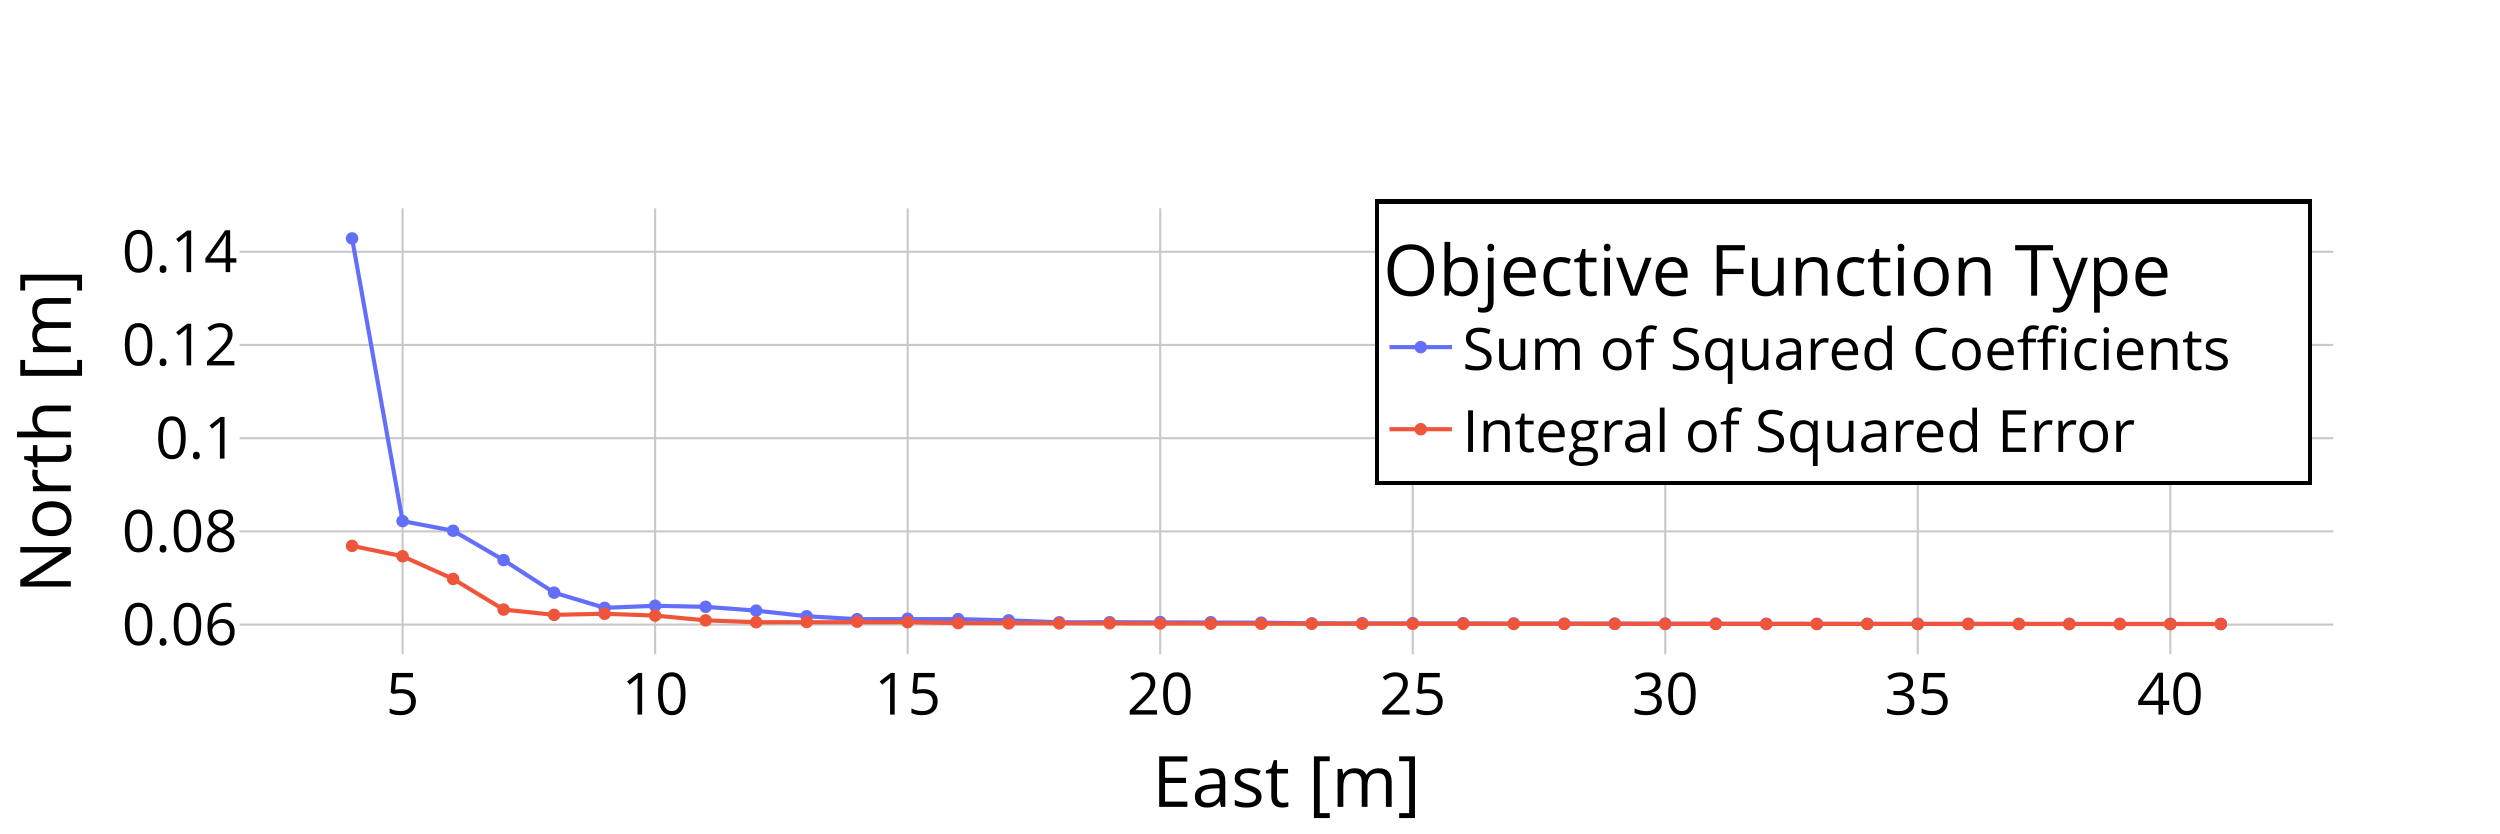
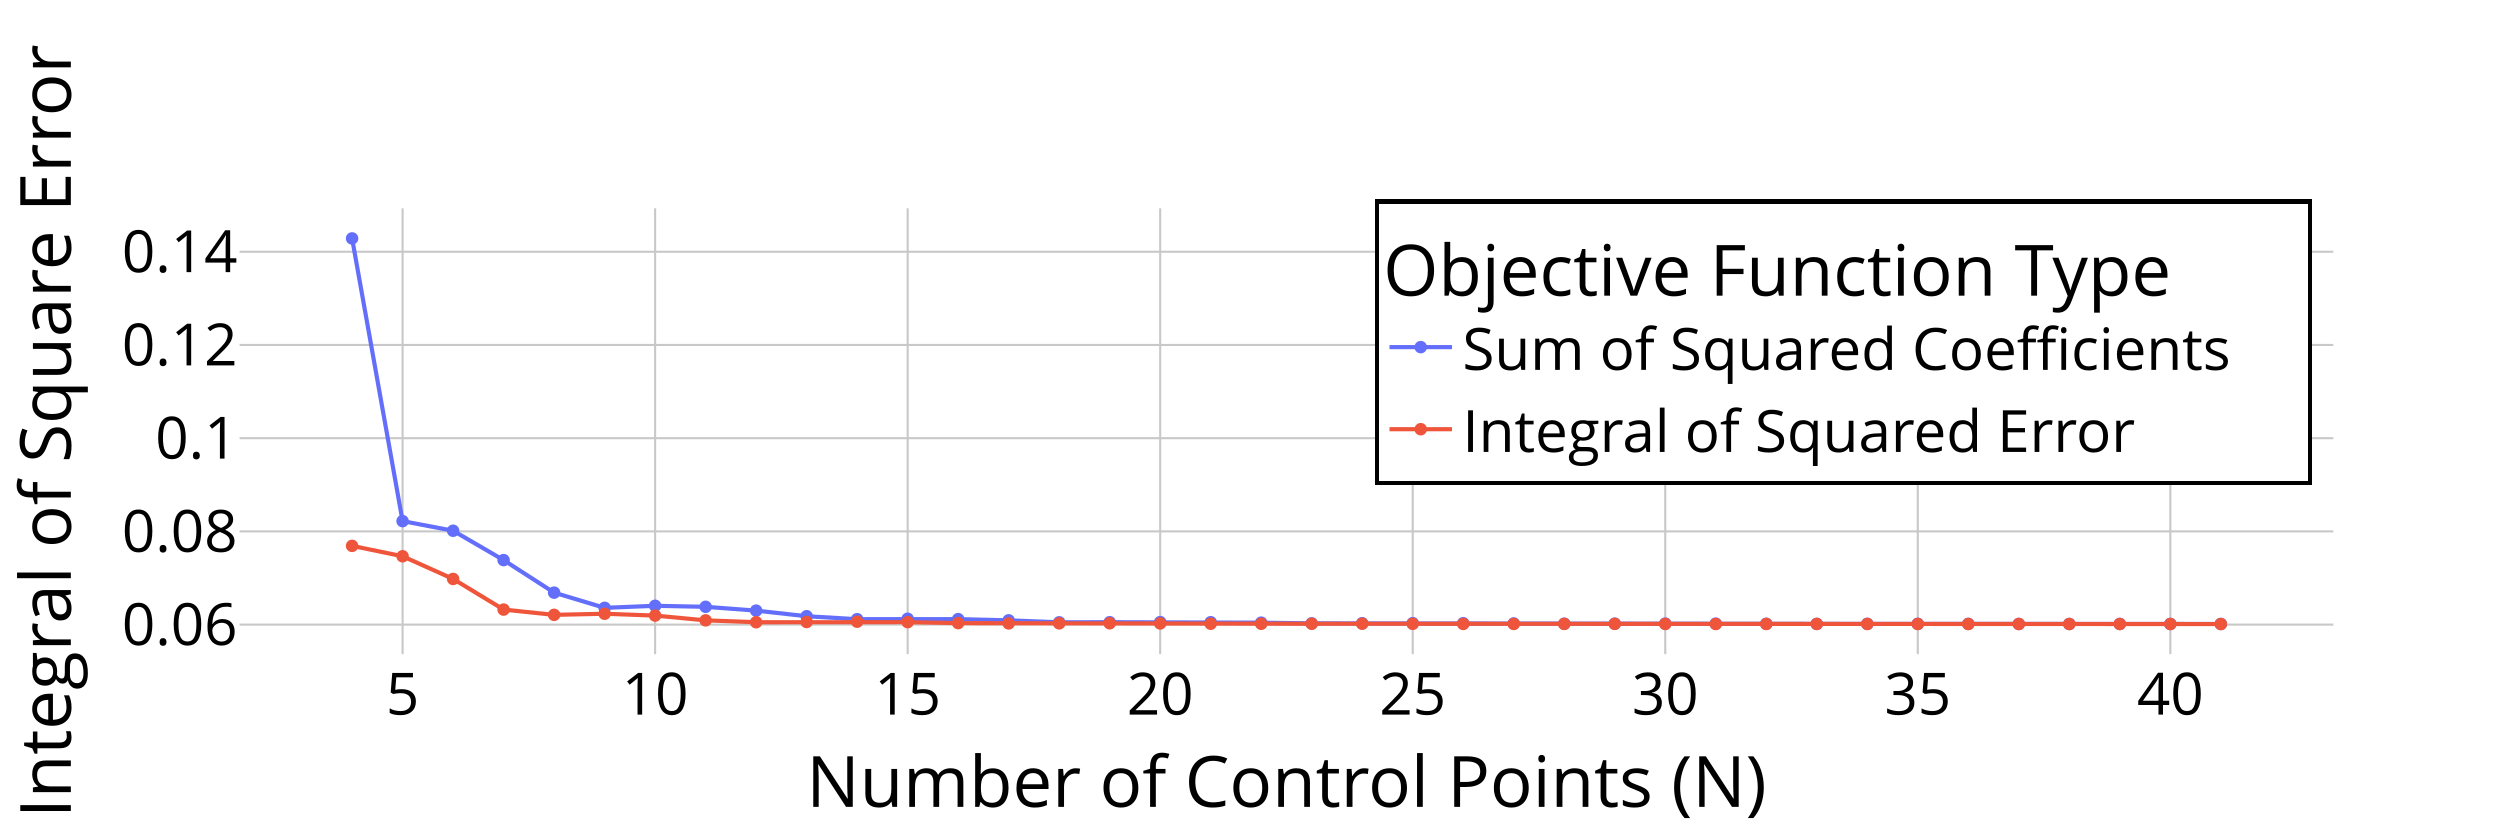
<svg xmlns="http://www.w3.org/2000/svg" class="main-svg" width="1200" height="400" style="" viewBox="0 0 1200 400">
  <rect x="0" y="0" width="1200" height="400" style="fill: rgb(255, 255, 255); fill-opacity: 1;" />
-   <defs id="defs-dc6d08">
+   <defs id="defs-ad1db6">
    <g class="clips">
-       <clipPath id="clipdc6d08xyplot" class="plotclip">
+       <clipPath id="clipad1db6xyplot" class="plotclip">
        <rect width="1005" height="214" />
      </clipPath>
-       <clipPath class="axesclip" id="clipdc6d08x">
+       <clipPath class="axesclip" id="clipad1db6x">
        <rect x="115" y="0" width="1005" height="400" />
      </clipPath>
-       <clipPath class="axesclip" id="clipdc6d08y">
+       <clipPath class="axesclip" id="clipad1db6y">
        <rect x="0" y="100" width="1200" height="214" />
      </clipPath>
-       <clipPath class="axesclip" id="clipdc6d08xy">
+       <clipPath class="axesclip" id="clipad1db6xy">
        <rect x="115" y="100" width="1005" height="214" />
      </clipPath>
    </g>
    <g class="gradients" />
    <g class="patterns" />
  </defs>
  <g class="bglayer" />
  <g class="layer-below">
    <g class="imagelayer" />
    <g class="shapelayer" />
  </g>
  <g class="cartesianlayer">
    <g class="subplot xy">
      <g class="layer-subplot">
        <g class="shapelayer" />
        <g class="imagelayer" />
      </g>
      <g class="minor-gridlayer">
        <g class="x" />
        <g class="y" />
      </g>
      <g class="gridlayer">
        <g class="x">
          <path class="xgrid crisp" transform="translate(193.24,0)" d="M0,100v214" style="stroke: rgb(200, 200, 200); stroke-opacity: 1; stroke-width: 1px;" />
          <path class="xgrid crisp" transform="translate(314.46,0)" d="M0,100v214" style="stroke: rgb(200, 200, 200); stroke-opacity: 1; stroke-width: 1px;" />
          <path class="xgrid crisp" transform="translate(435.68,0)" d="M0,100v214" style="stroke: rgb(200, 200, 200); stroke-opacity: 1; stroke-width: 1px;" />
          <path class="xgrid crisp" transform="translate(556.89,0)" d="M0,100v214" style="stroke: rgb(200, 200, 200); stroke-opacity: 1; stroke-width: 1px;" />
          <path class="xgrid crisp" transform="translate(678.11,0)" d="M0,100v214" style="stroke: rgb(200, 200, 200); stroke-opacity: 1; stroke-width: 1px;" />
          <path class="xgrid crisp" transform="translate(799.32,0)" d="M0,100v214" style="stroke: rgb(200, 200, 200); stroke-opacity: 1; stroke-width: 1px;" />
          <path class="xgrid crisp" transform="translate(920.54,0)" d="M0,100v214" style="stroke: rgb(200, 200, 200); stroke-opacity: 1; stroke-width: 1px;" />
          <path class="xgrid crisp" transform="translate(1041.76,0)" d="M0,100v214" style="stroke: rgb(200, 200, 200); stroke-opacity: 1; stroke-width: 1px;" />
        </g>
        <g class="y">
          <path class="ygrid crisp" transform="translate(0,299.81)" d="M115,0h1005" style="stroke: rgb(200, 200, 200); stroke-opacity: 1; stroke-width: 1px;" />
          <path class="ygrid crisp" transform="translate(0,255.07)" d="M115,0h1005" style="stroke: rgb(200, 200, 200); stroke-opacity: 1; stroke-width: 1px;" />
          <path class="ygrid crisp" transform="translate(0,210.33)" d="M115,0h1005" style="stroke: rgb(200, 200, 200); stroke-opacity: 1; stroke-width: 1px;" />
          <path class="ygrid crisp" transform="translate(0,165.58)" d="M115,0h1005" style="stroke: rgb(200, 200, 200); stroke-opacity: 1; stroke-width: 1px;" />
          <path class="ygrid crisp" transform="translate(0,120.84)" d="M115,0h1005" style="stroke: rgb(200, 200, 200); stroke-opacity: 1; stroke-width: 1px;" />
        </g>
      </g>
      <g class="zerolinelayer" />
      <g class="layer-between">
        <g class="shapelayer" />
        <g class="imagelayer" />
      </g>
      <path class="xlines-below" />
      <path class="ylines-below" />
      <g class="overlines-below" />
      <g class="xaxislayer-below" />
      <g class="yaxislayer-below" />
      <g class="overaxes-below" />
      <g class="overplot">
-         <g class="xy" transform="translate(115,100)" clip-path="url(#clipdc6d08xyplot)">
+         <g class="xy" transform="translate(115,100)" clip-path="url(#clipad1db6xyplot)">
          <g class="scatterlayer mlayer">
-             <g class="trace scatter trace274e06" style="stroke-miterlimit: 2; opacity: 1;">
+             <g class="trace scatter trace538959" style="stroke-miterlimit: 2; opacity: 1;">
              <g class="fills" />
              <g class="errorbars" />
              <g class="lines">
                <path class="js-line" d="M54,14.45L78.24,150.13L102.49,154.76L126.73,168.85L150.97,184.47L175.22,191.76L199.46,190.78L223.7,191.27L247.95,193.1L272.19,195.79L296.43,197.21L344.92,197.18L369.16,197.76L393.41,198.71L417.65,198.66L490.38,198.88L514.62,199.21L732.81,199.41L757.05,199.46L951,199.49" style="vector-effect: none; fill: none; stroke: rgb(99, 110, 250); stroke-opacity: 1; stroke-width: 2px; opacity: 1;" />
              </g>
              <g class="points">
                <path class="point" transform="translate(54,14.45)" d="M3,0A3,3 0 1,1 0,-3A3,3 0 0,1 3,0Z" style="opacity: 1; stroke-width: 0px; fill: rgb(99, 110, 250); fill-opacity: 1;" />
                <path class="point" transform="translate(78.24,150.13)" d="M3,0A3,3 0 1,1 0,-3A3,3 0 0,1 3,0Z" style="opacity: 1; stroke-width: 0px; fill: rgb(99, 110, 250); fill-opacity: 1;" />
                <path class="point" transform="translate(102.49,154.76)" d="M3,0A3,3 0 1,1 0,-3A3,3 0 0,1 3,0Z" style="opacity: 1; stroke-width: 0px; fill: rgb(99, 110, 250); fill-opacity: 1;" />
                <path class="point" transform="translate(126.73,168.85)" d="M3,0A3,3 0 1,1 0,-3A3,3 0 0,1 3,0Z" style="opacity: 1; stroke-width: 0px; fill: rgb(99, 110, 250); fill-opacity: 1;" />
                <path class="point" transform="translate(150.97,184.47)" d="M3,0A3,3 0 1,1 0,-3A3,3 0 0,1 3,0Z" style="opacity: 1; stroke-width: 0px; fill: rgb(99, 110, 250); fill-opacity: 1;" />
                <path class="point" transform="translate(175.22,191.76)" d="M3,0A3,3 0 1,1 0,-3A3,3 0 0,1 3,0Z" style="opacity: 1; stroke-width: 0px; fill: rgb(99, 110, 250); fill-opacity: 1;" />
                <path class="point" transform="translate(199.46,190.78)" d="M3,0A3,3 0 1,1 0,-3A3,3 0 0,1 3,0Z" style="opacity: 1; stroke-width: 0px; fill: rgb(99, 110, 250); fill-opacity: 1;" />
                <path class="point" transform="translate(223.7,191.27)" d="M3,0A3,3 0 1,1 0,-3A3,3 0 0,1 3,0Z" style="opacity: 1; stroke-width: 0px; fill: rgb(99, 110, 250); fill-opacity: 1;" />
                <path class="point" transform="translate(247.95,193.1)" d="M3,0A3,3 0 1,1 0,-3A3,3 0 0,1 3,0Z" style="opacity: 1; stroke-width: 0px; fill: rgb(99, 110, 250); fill-opacity: 1;" />
                <path class="point" transform="translate(272.19,195.79)" d="M3,0A3,3 0 1,1 0,-3A3,3 0 0,1 3,0Z" style="opacity: 1; stroke-width: 0px; fill: rgb(99, 110, 250); fill-opacity: 1;" />
                <path class="point" transform="translate(296.43,197.21)" d="M3,0A3,3 0 1,1 0,-3A3,3 0 0,1 3,0Z" style="opacity: 1; stroke-width: 0px; fill: rgb(99, 110, 250); fill-opacity: 1;" />
                <path class="point" transform="translate(320.68,197.01)" d="M3,0A3,3 0 1,1 0,-3A3,3 0 0,1 3,0Z" style="opacity: 1; stroke-width: 0px; fill: rgb(99, 110, 250); fill-opacity: 1;" />
                <path class="point" transform="translate(344.92,197.18)" d="M3,0A3,3 0 1,1 0,-3A3,3 0 0,1 3,0Z" style="opacity: 1; stroke-width: 0px; fill: rgb(99, 110, 250); fill-opacity: 1;" />
                <path class="point" transform="translate(369.16,197.76)" d="M3,0A3,3 0 1,1 0,-3A3,3 0 0,1 3,0Z" style="opacity: 1; stroke-width: 0px; fill: rgb(99, 110, 250); fill-opacity: 1;" />
                <path class="point" transform="translate(393.41,198.71)" d="M3,0A3,3 0 1,1 0,-3A3,3 0 0,1 3,0Z" style="opacity: 1; stroke-width: 0px; fill: rgb(99, 110, 250); fill-opacity: 1;" />
                <path class="point" transform="translate(417.65,198.66)" d="M3,0A3,3 0 1,1 0,-3A3,3 0 0,1 3,0Z" style="opacity: 1; stroke-width: 0px; fill: rgb(99, 110, 250); fill-opacity: 1;" />
                <path class="point" transform="translate(441.89,198.61)" d="M3,0A3,3 0 1,1 0,-3A3,3 0 0,1 3,0Z" style="opacity: 1; stroke-width: 0px; fill: rgb(99, 110, 250); fill-opacity: 1;" />
                <path class="point" transform="translate(466.14,198.67)" d="M3,0A3,3 0 1,1 0,-3A3,3 0 0,1 3,0Z" style="opacity: 1; stroke-width: 0px; fill: rgb(99, 110, 250); fill-opacity: 1;" />
                <path class="point" transform="translate(490.38,198.88)" d="M3,0A3,3 0 1,1 0,-3A3,3 0 0,1 3,0Z" style="opacity: 1; stroke-width: 0px; fill: rgb(99, 110, 250); fill-opacity: 1;" />
                <path class="point" transform="translate(514.62,199.21)" d="M3,0A3,3 0 1,1 0,-3A3,3 0 0,1 3,0Z" style="opacity: 1; stroke-width: 0px; fill: rgb(99, 110, 250); fill-opacity: 1;" />
                <path class="point" transform="translate(538.86,199.15)" d="M3,0A3,3 0 1,1 0,-3A3,3 0 0,1 3,0Z" style="opacity: 1; stroke-width: 0px; fill: rgb(99, 110, 250); fill-opacity: 1;" />
                <path class="point" transform="translate(563.11,199.12)" d="M3,0A3,3 0 1,1 0,-3A3,3 0 0,1 3,0Z" style="opacity: 1; stroke-width: 0px; fill: rgb(99, 110, 250); fill-opacity: 1;" />
                <path class="point" transform="translate(587.35,199.15)" d="M3,0A3,3 0 1,1 0,-3A3,3 0 0,1 3,0Z" style="opacity: 1; stroke-width: 0px; fill: rgb(99, 110, 250); fill-opacity: 1;" />
                <path class="point" transform="translate(611.59,199.26)" d="M3,0A3,3 0 1,1 0,-3A3,3 0 0,1 3,0Z" style="opacity: 1; stroke-width: 0px; fill: rgb(99, 110, 250); fill-opacity: 1;" />
                <path class="point" transform="translate(635.84,199.38)" d="M3,0A3,3 0 1,1 0,-3A3,3 0 0,1 3,0Z" style="opacity: 1; stroke-width: 0px; fill: rgb(99, 110, 250); fill-opacity: 1;" />
                <path class="point" transform="translate(660.08,199.35)" d="M3,0A3,3 0 1,1 0,-3A3,3 0 0,1 3,0Z" style="opacity: 1; stroke-width: 0px; fill: rgb(99, 110, 250); fill-opacity: 1;" />
                <path class="point" transform="translate(684.32,199.33)" d="M3,0A3,3 0 1,1 0,-3A3,3 0 0,1 3,0Z" style="opacity: 1; stroke-width: 0px; fill: rgb(99, 110, 250); fill-opacity: 1;" />
                <path class="point" transform="translate(708.57,199.35)" d="M3,0A3,3 0 1,1 0,-3A3,3 0 0,1 3,0Z" style="opacity: 1; stroke-width: 0px; fill: rgb(99, 110, 250); fill-opacity: 1;" />
                <path class="point" transform="translate(732.81,199.41)" d="M3,0A3,3 0 1,1 0,-3A3,3 0 0,1 3,0Z" style="opacity: 1; stroke-width: 0px; fill: rgb(99, 110, 250); fill-opacity: 1;" />
                <path class="point" transform="translate(757.05,199.46)" d="M3,0A3,3 0 1,1 0,-3A3,3 0 0,1 3,0Z" style="opacity: 1; stroke-width: 0px; fill: rgb(99, 110, 250); fill-opacity: 1;" />
                <path class="point" transform="translate(781.3,199.44)" d="M3,0A3,3 0 1,1 0,-3A3,3 0 0,1 3,0Z" style="opacity: 1; stroke-width: 0px; fill: rgb(99, 110, 250); fill-opacity: 1;" />
                <path class="point" transform="translate(805.54,199.43)" d="M3,0A3,3 0 1,1 0,-3A3,3 0 0,1 3,0Z" style="opacity: 1; stroke-width: 0px; fill: rgb(99, 110, 250); fill-opacity: 1;" />
                <path class="point" transform="translate(829.78,199.44)" d="M3,0A3,3 0 1,1 0,-3A3,3 0 0,1 3,0Z" style="opacity: 1; stroke-width: 0px; fill: rgb(99, 110, 250); fill-opacity: 1;" />
                <path class="point" transform="translate(854.03,199.48)" d="M3,0A3,3 0 1,1 0,-3A3,3 0 0,1 3,0Z" style="opacity: 1; stroke-width: 0px; fill: rgb(99, 110, 250); fill-opacity: 1;" />
                <path class="point" transform="translate(878.27,199.5)" d="M3,0A3,3 0 1,1 0,-3A3,3 0 0,1 3,0Z" style="opacity: 1; stroke-width: 0px; fill: rgb(99, 110, 250); fill-opacity: 1;" />
                <path class="point" transform="translate(902.51,199.48)" d="M3,0A3,3 0 1,1 0,-3A3,3 0 0,1 3,0Z" style="opacity: 1; stroke-width: 0px; fill: rgb(99, 110, 250); fill-opacity: 1;" />
                <path class="point" transform="translate(926.76,199.48)" d="M3,0A3,3 0 1,1 0,-3A3,3 0 0,1 3,0Z" style="opacity: 1; stroke-width: 0px; fill: rgb(99, 110, 250); fill-opacity: 1;" />
                <path class="point" transform="translate(951,199.49)" d="M3,0A3,3 0 1,1 0,-3A3,3 0 0,1 3,0Z" style="opacity: 1; stroke-width: 0px; fill: rgb(99, 110, 250); fill-opacity: 1;" />
              </g>
              <g class="text" />
            </g>
-             <g class="trace scatter trace6c7a76" style="stroke-miterlimit: 2; opacity: 1;">
+             <g class="trace scatter trace5d62cd" style="stroke-miterlimit: 2; opacity: 1;">
              <g class="fills" />
              <g class="errorbars" />
              <g class="lines">
                <path class="js-line" d="M54,162.02L78.24,167.01L102.49,177.89L126.73,192.6L150.97,195.13L175.22,194.6L199.46,195.48L223.7,197.77L247.95,198.67L320.68,198.63L344.92,199.1L514.62,199.4L538.86,199.39L951,199.55" style="vector-effect: none; fill: none; stroke: rgb(239, 85, 59); stroke-opacity: 1; stroke-width: 2px; opacity: 1;" />
              </g>
              <g class="points">
                <path class="point" transform="translate(54,162.02)" d="M3,0A3,3 0 1,1 0,-3A3,3 0 0,1 3,0Z" style="opacity: 1; stroke-width: 0px; fill: rgb(239, 85, 59); fill-opacity: 1;" />
                <path class="point" transform="translate(78.24,167.01)" d="M3,0A3,3 0 1,1 0,-3A3,3 0 0,1 3,0Z" style="opacity: 1; stroke-width: 0px; fill: rgb(239, 85, 59); fill-opacity: 1;" />
                <path class="point" transform="translate(102.49,177.89)" d="M3,0A3,3 0 1,1 0,-3A3,3 0 0,1 3,0Z" style="opacity: 1; stroke-width: 0px; fill: rgb(239, 85, 59); fill-opacity: 1;" />
                <path class="point" transform="translate(126.73,192.6)" d="M3,0A3,3 0 1,1 0,-3A3,3 0 0,1 3,0Z" style="opacity: 1; stroke-width: 0px; fill: rgb(239, 85, 59); fill-opacity: 1;" />
                <path class="point" transform="translate(150.97,195.13)" d="M3,0A3,3 0 1,1 0,-3A3,3 0 0,1 3,0Z" style="opacity: 1; stroke-width: 0px; fill: rgb(239, 85, 59); fill-opacity: 1;" />
                <path class="point" transform="translate(175.22,194.6)" d="M3,0A3,3 0 1,1 0,-3A3,3 0 0,1 3,0Z" style="opacity: 1; stroke-width: 0px; fill: rgb(239, 85, 59); fill-opacity: 1;" />
                <path class="point" transform="translate(199.46,195.48)" d="M3,0A3,3 0 1,1 0,-3A3,3 0 0,1 3,0Z" style="opacity: 1; stroke-width: 0px; fill: rgb(239, 85, 59); fill-opacity: 1;" />
                <path class="point" transform="translate(223.7,197.77)" d="M3,0A3,3 0 1,1 0,-3A3,3 0 0,1 3,0Z" style="opacity: 1; stroke-width: 0px; fill: rgb(239, 85, 59); fill-opacity: 1;" />
                <path class="point" transform="translate(247.95,198.67)" d="M3,0A3,3 0 1,1 0,-3A3,3 0 0,1 3,0Z" style="opacity: 1; stroke-width: 0px; fill: rgb(239, 85, 59); fill-opacity: 1;" />
                <path class="point" transform="translate(272.19,198.56)" d="M3,0A3,3 0 1,1 0,-3A3,3 0 0,1 3,0Z" style="opacity: 1; stroke-width: 0px; fill: rgb(239, 85, 59); fill-opacity: 1;" />
                <path class="point" transform="translate(296.43,198.42)" d="M3,0A3,3 0 1,1 0,-3A3,3 0 0,1 3,0Z" style="opacity: 1; stroke-width: 0px; fill: rgb(239, 85, 59); fill-opacity: 1;" />
                <path class="point" transform="translate(320.68,198.63)" d="M3,0A3,3 0 1,1 0,-3A3,3 0 0,1 3,0Z" style="opacity: 1; stroke-width: 0px; fill: rgb(239, 85, 59); fill-opacity: 1;" />
                <path class="point" transform="translate(344.92,199.1)" d="M3,0A3,3 0 1,1 0,-3A3,3 0 0,1 3,0Z" style="opacity: 1; stroke-width: 0px; fill: rgb(239, 85, 59); fill-opacity: 1;" />
                <path class="point" transform="translate(369.16,199.24)" d="M3,0A3,3 0 1,1 0,-3A3,3 0 0,1 3,0Z" style="opacity: 1; stroke-width: 0px; fill: rgb(239, 85, 59); fill-opacity: 1;" />
                <path class="point" transform="translate(393.41,199.21)" d="M3,0A3,3 0 1,1 0,-3A3,3 0 0,1 3,0Z" style="opacity: 1; stroke-width: 0px; fill: rgb(239, 85, 59); fill-opacity: 1;" />
                <path class="point" transform="translate(417.65,199.18)" d="M3,0A3,3 0 1,1 0,-3A3,3 0 0,1 3,0Z" style="opacity: 1; stroke-width: 0px; fill: rgb(239, 85, 59); fill-opacity: 1;" />
                <path class="point" transform="translate(441.89,199.26)" d="M3,0A3,3 0 1,1 0,-3A3,3 0 0,1 3,0Z" style="opacity: 1; stroke-width: 0px; fill: rgb(239, 85, 59); fill-opacity: 1;" />
                <path class="point" transform="translate(466.14,199.4)" d="M3,0A3,3 0 1,1 0,-3A3,3 0 0,1 3,0Z" style="opacity: 1; stroke-width: 0px; fill: rgb(239, 85, 59); fill-opacity: 1;" />
                <path class="point" transform="translate(490.38,199.42)" d="M3,0A3,3 0 1,1 0,-3A3,3 0 0,1 3,0Z" style="opacity: 1; stroke-width: 0px; fill: rgb(239, 85, 59); fill-opacity: 1;" />
                <path class="point" transform="translate(514.62,199.4)" d="M3,0A3,3 0 1,1 0,-3A3,3 0 0,1 3,0Z" style="opacity: 1; stroke-width: 0px; fill: rgb(239, 85, 59); fill-opacity: 1;" />
                <path class="point" transform="translate(538.86,199.39)" d="M3,0A3,3 0 1,1 0,-3A3,3 0 0,1 3,0Z" style="opacity: 1; stroke-width: 0px; fill: rgb(239, 85, 59); fill-opacity: 1;" />
                <path class="point" transform="translate(563.11,199.44)" d="M3,0A3,3 0 1,1 0,-3A3,3 0 0,1 3,0Z" style="opacity: 1; stroke-width: 0px; fill: rgb(239, 85, 59); fill-opacity: 1;" />
                <path class="point" transform="translate(587.35,199.49)" d="M3,0A3,3 0 1,1 0,-3A3,3 0 0,1 3,0Z" style="opacity: 1; stroke-width: 0px; fill: rgb(239, 85, 59); fill-opacity: 1;" />
                <path class="point" transform="translate(611.59,199.49)" d="M3,0A3,3 0 1,1 0,-3A3,3 0 0,1 3,0Z" style="opacity: 1; stroke-width: 0px; fill: rgb(239, 85, 59); fill-opacity: 1;" />
                <path class="point" transform="translate(635.84,199.48)" d="M3,0A3,3 0 1,1 0,-3A3,3 0 0,1 3,0Z" style="opacity: 1; stroke-width: 0px; fill: rgb(239, 85, 59); fill-opacity: 1;" />
                <path class="point" transform="translate(660.08,199.47)" d="M3,0A3,3 0 1,1 0,-3A3,3 0 0,1 3,0Z" style="opacity: 1; stroke-width: 0px; fill: rgb(239, 85, 59); fill-opacity: 1;" />
                <path class="point" transform="translate(684.32,199.5)" d="M3,0A3,3 0 1,1 0,-3A3,3 0 0,1 3,0Z" style="opacity: 1; stroke-width: 0px; fill: rgb(239, 85, 59); fill-opacity: 1;" />
                <path class="point" transform="translate(708.57,199.52)" d="M3,0A3,3 0 1,1 0,-3A3,3 0 0,1 3,0Z" style="opacity: 1; stroke-width: 0px; fill: rgb(239, 85, 59); fill-opacity: 1;" />
                <path class="point" transform="translate(732.81,199.52)" d="M3,0A3,3 0 1,1 0,-3A3,3 0 0,1 3,0Z" style="opacity: 1; stroke-width: 0px; fill: rgb(239, 85, 59); fill-opacity: 1;" />
                <path class="point" transform="translate(757.05,199.51)" d="M3,0A3,3 0 1,1 0,-3A3,3 0 0,1 3,0Z" style="opacity: 1; stroke-width: 0px; fill: rgb(239, 85, 59); fill-opacity: 1;" />
                <path class="point" transform="translate(781.3,199.51)" d="M3,0A3,3 0 1,1 0,-3A3,3 0 0,1 3,0Z" style="opacity: 1; stroke-width: 0px; fill: rgb(239, 85, 59); fill-opacity: 1;" />
                <path class="point" transform="translate(805.54,199.53)" d="M3,0A3,3 0 1,1 0,-3A3,3 0 0,1 3,0Z" style="opacity: 1; stroke-width: 0px; fill: rgb(239, 85, 59); fill-opacity: 1;" />
                <path class="point" transform="translate(829.78,199.54)" d="M3,0A3,3 0 1,1 0,-3A3,3 0 0,1 3,0Z" style="opacity: 1; stroke-width: 0px; fill: rgb(239, 85, 59); fill-opacity: 1;" />
                <path class="point" transform="translate(854.03,199.54)" d="M3,0A3,3 0 1,1 0,-3A3,3 0 0,1 3,0Z" style="opacity: 1; stroke-width: 0px; fill: rgb(239, 85, 59); fill-opacity: 1;" />
                <path class="point" transform="translate(878.27,199.53)" d="M3,0A3,3 0 1,1 0,-3A3,3 0 0,1 3,0Z" style="opacity: 1; stroke-width: 0px; fill: rgb(239, 85, 59); fill-opacity: 1;" />
                <path class="point" transform="translate(902.51,199.53)" d="M3,0A3,3 0 1,1 0,-3A3,3 0 0,1 3,0Z" style="opacity: 1; stroke-width: 0px; fill: rgb(239, 85, 59); fill-opacity: 1;" />
                <path class="point" transform="translate(926.76,199.55)" d="M3,0A3,3 0 1,1 0,-3A3,3 0 0,1 3,0Z" style="opacity: 1; stroke-width: 0px; fill: rgb(239, 85, 59); fill-opacity: 1;" />
                <path class="point" transform="translate(951,199.55)" d="M3,0A3,3 0 1,1 0,-3A3,3 0 0,1 3,0Z" style="opacity: 1; stroke-width: 0px; fill: rgb(239, 85, 59); fill-opacity: 1;" />
              </g>
              <g class="text" />
            </g>
          </g>
        </g>
      </g>
      <path class="xlines-above crisp" d="M0,0" style="fill: none;" />
      <path class="ylines-above crisp" d="M0,0" style="fill: none;" />
      <g class="overlines-above" />
      <g class="xaxislayer-above">
        <g class="xtick">
          <text text-anchor="middle" x="0" y="343" transform="translate(193.24,0)" style="font-family: 'Open Sans', verdana, arial, sans-serif; font-size: 28px; fill: rgb(0, 0, 0); fill-opacity: 1; white-space: pre; opacity: 1;">5</text>
        </g>
        <g class="xtick">
          <text text-anchor="middle" x="0" y="343" style="font-family: 'Open Sans', verdana, arial, sans-serif; font-size: 28px; fill: rgb(0, 0, 0); fill-opacity: 1; white-space: pre; opacity: 1;" transform="translate(314.46,0)">10</text>
        </g>
        <g class="xtick">
          <text text-anchor="middle" x="0" y="343" style="font-family: 'Open Sans', verdana, arial, sans-serif; font-size: 28px; fill: rgb(0, 0, 0); fill-opacity: 1; white-space: pre; opacity: 1;" transform="translate(435.68,0)">15</text>
        </g>
        <g class="xtick">
          <text text-anchor="middle" x="0" y="343" style="font-family: 'Open Sans', verdana, arial, sans-serif; font-size: 28px; fill: rgb(0, 0, 0); fill-opacity: 1; white-space: pre; opacity: 1;" transform="translate(556.89,0)">20</text>
        </g>
        <g class="xtick">
          <text text-anchor="middle" x="0" y="343" style="font-family: 'Open Sans', verdana, arial, sans-serif; font-size: 28px; fill: rgb(0, 0, 0); fill-opacity: 1; white-space: pre; opacity: 1;" transform="translate(678.11,0)">25</text>
        </g>
        <g class="xtick">
          <text text-anchor="middle" x="0" y="343" style="font-family: 'Open Sans', verdana, arial, sans-serif; font-size: 28px; fill: rgb(0, 0, 0); fill-opacity: 1; white-space: pre; opacity: 1;" transform="translate(799.32,0)">30</text>
        </g>
        <g class="xtick">
          <text text-anchor="middle" x="0" y="343" style="font-family: 'Open Sans', verdana, arial, sans-serif; font-size: 28px; fill: rgb(0, 0, 0); fill-opacity: 1; white-space: pre; opacity: 1;" transform="translate(920.54,0)">35</text>
        </g>
        <g class="xtick">
          <text text-anchor="middle" x="0" y="343" style="font-family: 'Open Sans', verdana, arial, sans-serif; font-size: 28px; fill: rgb(0, 0, 0); fill-opacity: 1; white-space: pre; opacity: 1;" transform="translate(1041.76,0)">40</text>
        </g>
      </g>
      <g class="yaxislayer-above">
        <g class="ytick">
          <text text-anchor="end" x="114" y="9.8" transform="translate(0,299.81)" style="font-family: 'Open Sans', verdana, arial, sans-serif; font-size: 28px; fill: rgb(0, 0, 0); fill-opacity: 1; white-space: pre; opacity: 1;">0.06</text>
        </g>
        <g class="ytick">
          <text text-anchor="end" x="114" y="9.8" style="font-family: 'Open Sans', verdana, arial, sans-serif; font-size: 28px; fill: rgb(0, 0, 0); fill-opacity: 1; white-space: pre; opacity: 1;" transform="translate(0,255.07)">0.08</text>
        </g>
        <g class="ytick">
          <text text-anchor="end" x="114" y="9.8" style="font-family: 'Open Sans', verdana, arial, sans-serif; font-size: 28px; fill: rgb(0, 0, 0); fill-opacity: 1; white-space: pre; opacity: 1;" transform="translate(0,210.33)">0.1</text>
        </g>
        <g class="ytick">
          <text text-anchor="end" x="114" y="9.8" style="font-family: 'Open Sans', verdana, arial, sans-serif; font-size: 28px; fill: rgb(0, 0, 0); fill-opacity: 1; white-space: pre; opacity: 1;" transform="translate(0,165.58)">0.12</text>
        </g>
        <g class="ytick">
          <text text-anchor="end" x="114" y="9.8" style="font-family: 'Open Sans', verdana, arial, sans-serif; font-size: 28px; fill: rgb(0, 0, 0); fill-opacity: 1; white-space: pre; opacity: 1;" transform="translate(0,120.84)">0.14</text>
        </g>
      </g>
      <g class="overaxes-above" />
    </g>
  </g>
  <g class="polarlayer" />
  <g class="smithlayer" />
  <g class="ternarylayer" />
  <g class="geolayer" />
  <g class="funnelarealayer" />
  <g class="pielayer" />
  <g class="iciclelayer" />
  <g class="treemaplayer" />
  <g class="sunburstlayer" />
  <g class="glimages" />
-   <defs id="topdefs-dc6d08">
+   <defs id="topdefs-ad1db6">
    <g class="clips" />
-     <clipPath id="legenddc6d08">
+     <clipPath id="legendad1db6">
      <rect width="446" height="133" x="2" y="2" />
    </clipPath>
  </defs>
  <g class="layer-above">
    <g class="imagelayer" />
    <g class="shapelayer" />
  </g>
  <g class="infolayer">
    <g class="legend" pointer-events="all" transform="translate(659.95,95.72)">
      <rect class="bg" shape-rendering="crispEdges" style="stroke: rgb(0, 0, 0); stroke-opacity: 1; fill: rgb(255, 255, 255); fill-opacity: 1; stroke-width: 2px;" width="448" height="135" x="1" y="1" />
-       <g class="scrollbox" transform="" clip-path="url(#legenddc6d08)">
+       <g class="scrollbox" transform="" clip-path="url(#legendad1db6)">
        <text class="legendtitletext" text-anchor="start" x="4" y="46.2" style="font-family: 'Open Sans', verdana, arial, sans-serif; font-size: 34px; fill: rgb(0, 0, 0); fill-opacity: 1; white-space: pre;">Objective Function Type</text>
        <g class="groups">
          <g class="traces" transform="translate(2,70.9)" style="opacity: 1;">
            <text class="legendtext" text-anchor="start" x="40" y="10.92" style="font-family: 'Open Sans', verdana, arial, sans-serif; font-size: 28px; fill: rgb(0, 0, 0); fill-opacity: 1; white-space: pre;">Sum of Squared Coefficients</text>
            <g class="layers" style="opacity: 1;">
              <g class="legendfill" />
              <g class="legendlines">
                <path class="js-line" d="M5,0h30" style="fill: none; stroke: rgb(99, 110, 250); stroke-opacity: 1; stroke-width: 2px;" />
              </g>
              <g class="legendsymbols">
                <g class="legendpoints">
                  <path class="scatterpts" transform="translate(20,0)" d="M3,0A3,3 0 1,1 0,-3A3,3 0 0,1 3,0Z" style="opacity: 1; stroke-width: 0px; fill: rgb(99, 110, 250); fill-opacity: 1;" />
                </g>
              </g>
            </g>
            <rect class="legendtoggle" x="0" y="-19.7" width="440.547" height="39.4" style="fill: rgb(0, 0, 0); fill-opacity: 0;" />
          </g>
          <g class="traces" transform="translate(2,110.3)" style="opacity: 1;">
            <text class="legendtext" text-anchor="start" x="40" y="10.92" style="font-family: 'Open Sans', verdana, arial, sans-serif; font-size: 28px; fill: rgb(0, 0, 0); fill-opacity: 1; white-space: pre;">Integral of Squared Error</text>
            <g class="layers" style="opacity: 1;">
              <g class="legendfill" />
              <g class="legendlines">
                <path class="js-line" d="M5,0h30" style="fill: none; stroke: rgb(239, 85, 59); stroke-opacity: 1; stroke-width: 2px;" />
              </g>
              <g class="legendsymbols">
                <g class="legendpoints">
                  <path class="scatterpts" transform="translate(20,0)" d="M3,0A3,3 0 1,1 0,-3A3,3 0 0,1 3,0Z" style="opacity: 1; stroke-width: 0px; fill: rgb(239, 85, 59); fill-opacity: 1;" />
                </g>
              </g>
            </g>
            <rect class="legendtoggle" x="0" y="-19.7" width="440.547" height="39.4" style="fill: rgb(0, 0, 0); fill-opacity: 0;" />
          </g>
        </g>
      </g>
      <rect class="scrollbar" rx="20" ry="3" width="0" height="0" style="fill: rgb(128, 139, 164); fill-opacity: 1;" x="0" y="0" />
    </g>
    <g class="g-gtitle" />
    <g class="g-xtitle">
-       <text class="xtitle" x="617.5" y="387.3" text-anchor="middle" style="opacity: 1; font-family: 'Open Sans', verdana, arial, sans-serif; font-size: 34px; fill: rgb(0, 0, 0); fill-opacity: 1; white-space: pre;">East [m]</text>
+       <text class="xtitle" x="617.5" y="387.3" text-anchor="middle" style="opacity: 1; font-family: 'Open Sans', verdana, arial, sans-serif; font-size: 34px; fill: rgb(0, 0, 0); fill-opacity: 1; white-space: pre;">Number of Control Points (N)</text>
    </g>
    <g class="g-ytitle" transform="translate(9.994141,0)">
-       <text class="ytitle" transform="rotate(-90,24.00625,207)" x="24.006" y="207" text-anchor="middle" style="opacity: 1; font-family: 'Open Sans', verdana, arial, sans-serif; font-size: 34px; fill: rgb(0, 0, 0); fill-opacity: 1; white-space: pre;">North [m]</text>
+       <text class="ytitle" transform="rotate(-90,24.00625,207)" x="24.006" y="207" text-anchor="middle" style="opacity: 1; font-family: 'Open Sans', verdana, arial, sans-serif; font-size: 34px; fill: rgb(0, 0, 0); fill-opacity: 1; white-space: pre;">Integral of Square Error</text>
    </g>
  </g>
</svg>
